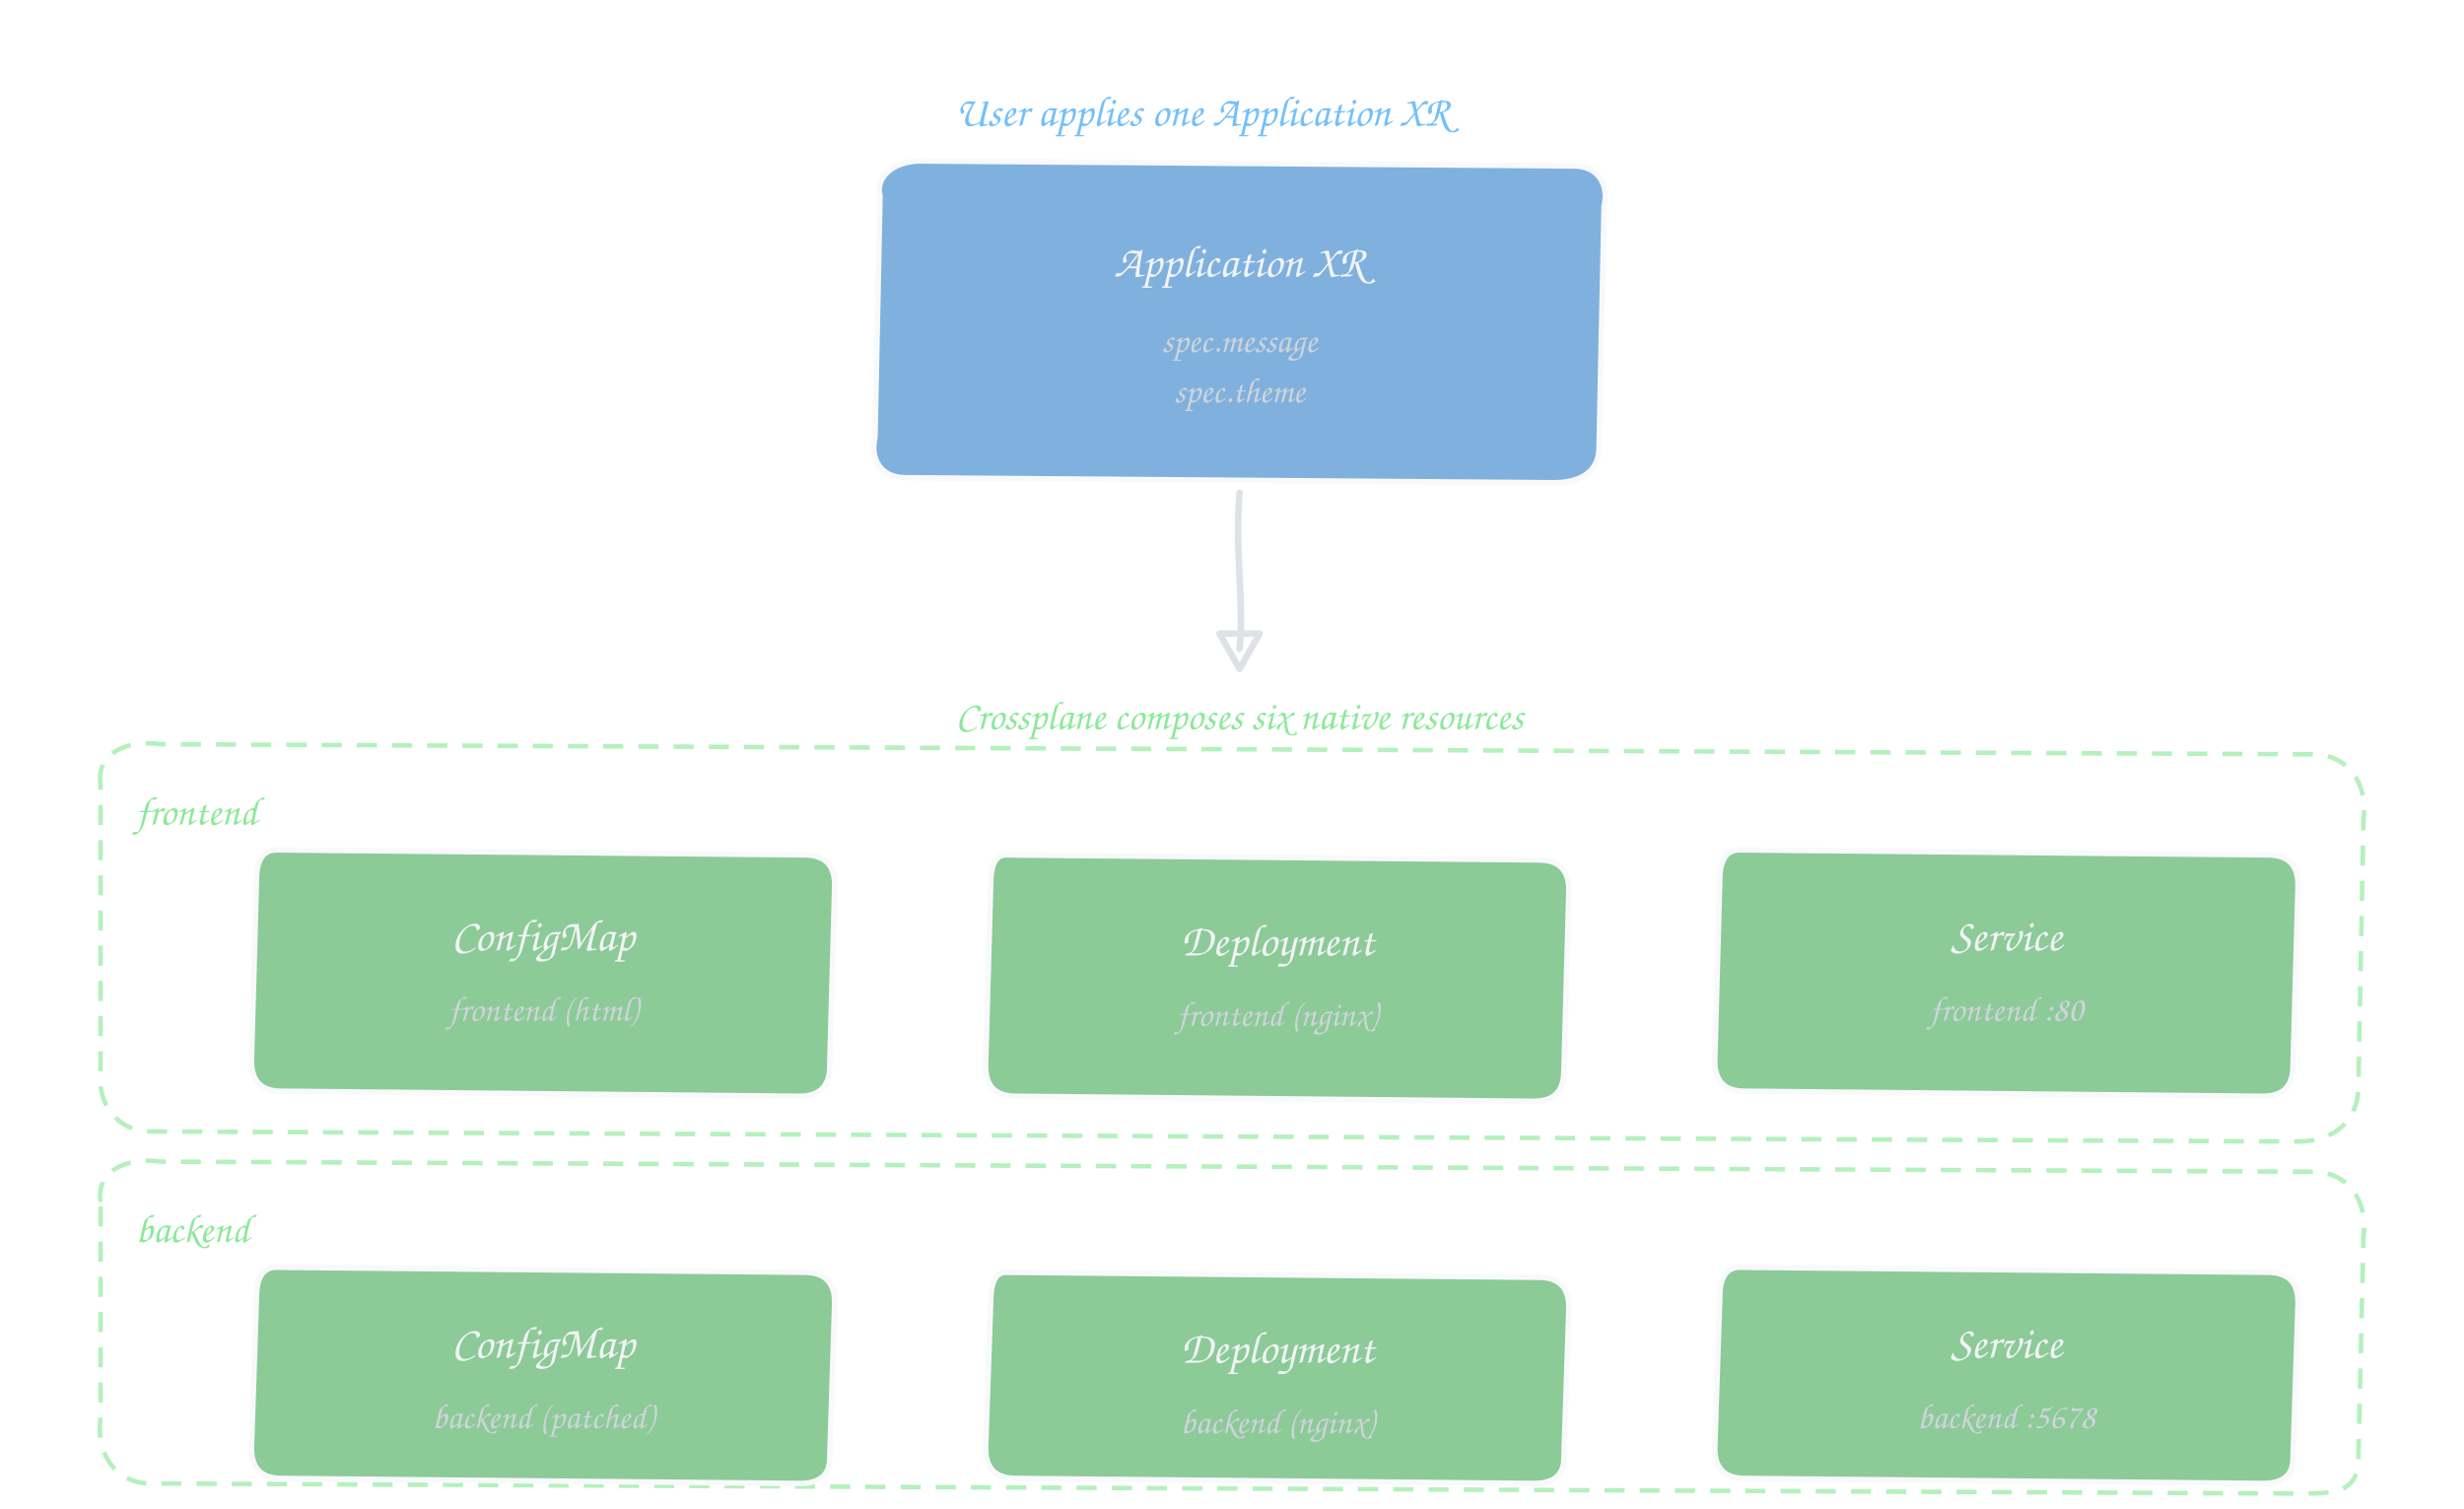
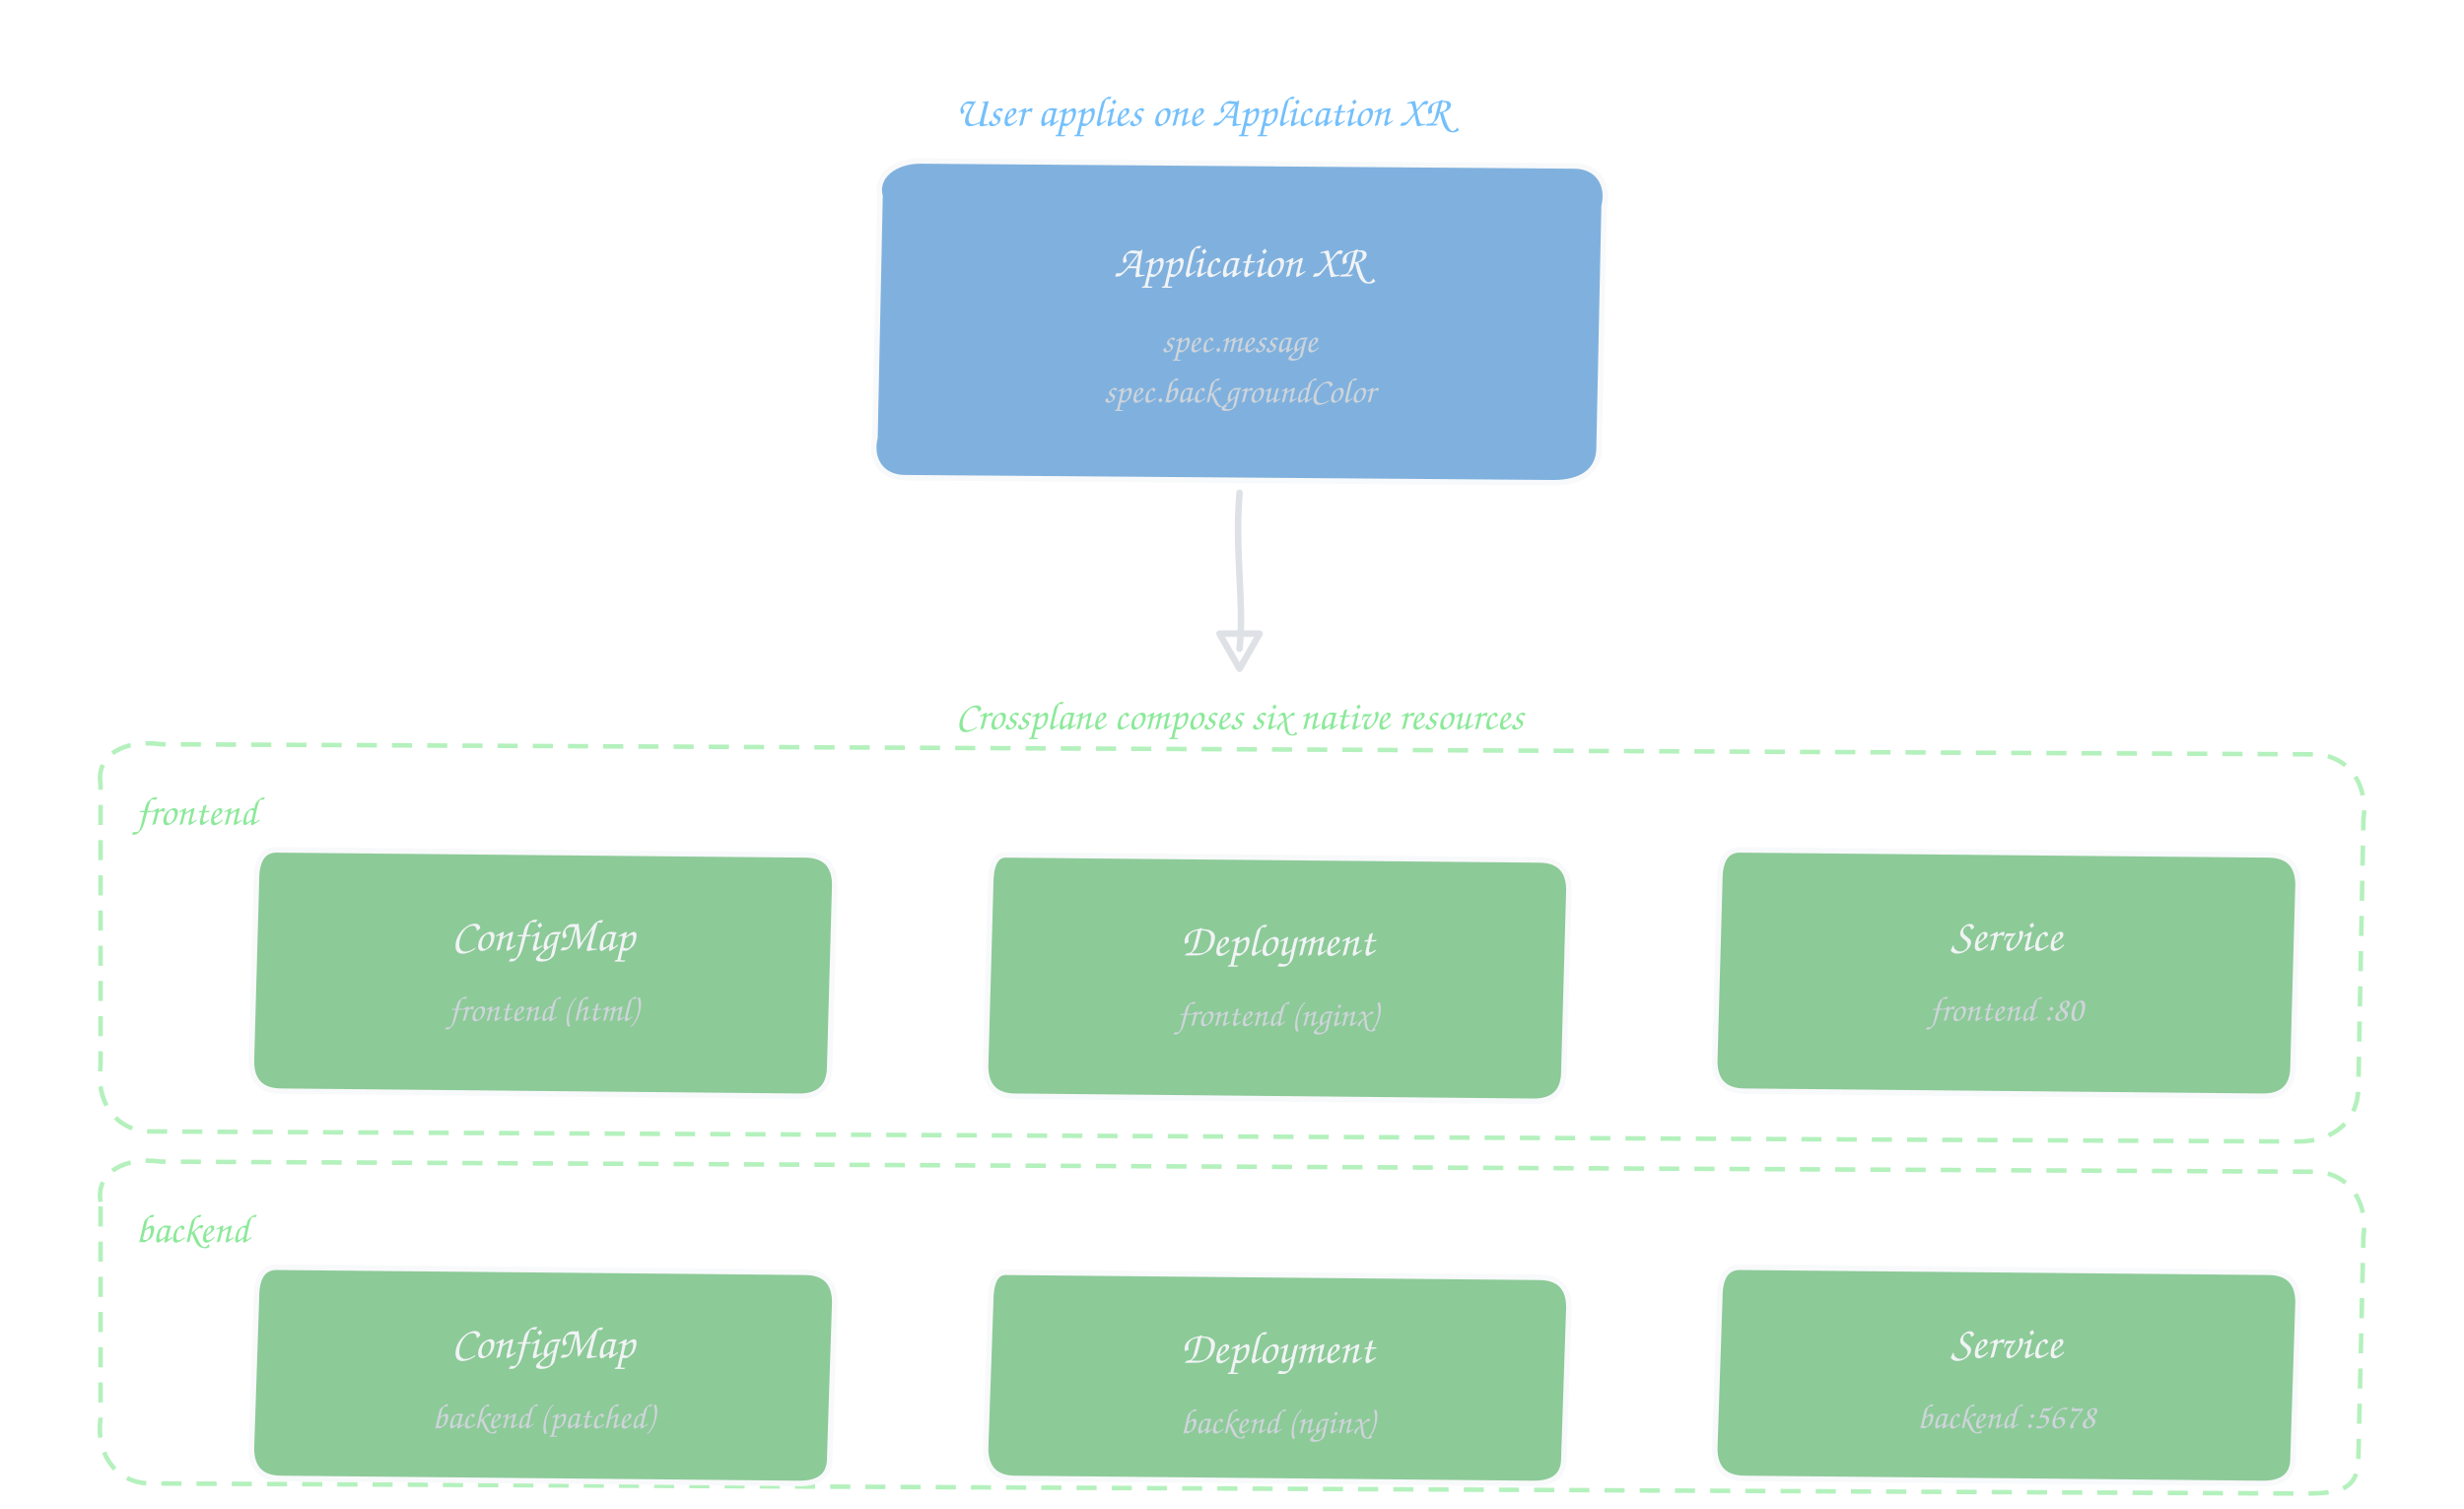
<svg xmlns="http://www.w3.org/2000/svg" viewBox="0 0 980 600" font-family="'Comic Sans MS', 'Segoe Print', 'Bradley Hand', cursive" font-size="18">
  <style>
    .label { fill: #f1f3f5; }
    .muted { fill: #ced4da; font-size: 14px; }
    .user-label  { fill: #74c0fc; font-size: 17px; font-style: italic; }
    .out-label   { fill: #8ce99a; font-size: 16px; font-style: italic; }
    .box-fill-blue   { fill: #1971c2; fill-opacity: 0.55; }
    .box-fill-green  { fill: #2f9e44; fill-opacity: 0.55; }
    .box-stroke      { stroke: #f8f9fa; stroke-width: 2.2; stroke-linejoin: round; stroke-linecap: round; }
    .arrow           { stroke: #dee2e6; stroke-width: 2.6; fill: none; stroke-linecap: round; stroke-linejoin: round; }
    .group-outline   { stroke: #8ce99a; stroke-width: 1.8; fill: none; stroke-dasharray: 8 6; opacity: 0.65; }
  </style>
  <text class="user-label" x="380" y="50">User applies one Application XR</text>
  <g>
    <path class="box-fill-blue box-stroke" d="M 350 78              C 348 70, 356 64, 366 64              L 626 66              C 636 66, 640 74, 638 82              L 636 178              C 636 188, 628 192, 618 192              L 360 190              C 350 190, 346 182, 348 174 Z" />
    <text class="label" text-anchor="middle" x="493" y="110">Application XR</text>
    <text class="muted" text-anchor="middle" x="493" y="140">spec.message</text>
-     <text class="muted" text-anchor="middle" x="493" y="160">spec.theme</text>
+     <text class="muted" text-anchor="middle" x="493" y="160">spec.backgroundColor</text>
  </g>
  <path class="arrow" d="M 493 196 C 491 220, 495 240, 493 258" />
  <polygon class="arrow" fill="#dee2e6" points="493,266 485,252 501,252" />
  <text class="out-label" text-anchor="middle" x="493" y="290">Crossplane composes six native resources</text>
  <path class="group-outline" d="M 40 312            C 38 300, 50 294, 64 296            L 920 300            C 934 300, 942 312, 940 326            L 938 432            C 938 446, 928 454, 914 454            L 60 450            C 46 450, 38 438, 40 424 Z" />
  <text class="out-label" x="54" y="328">frontend</text>
  <path class="group-outline" d="M 40 478            C 38 466, 50 460, 64 462            L 920 466            C 934 466, 942 478, 940 492            L 938 580            C 938 594, 928 594, 914 594            L 60 590            C 46 590, 38 578, 40 564 Z" />
  <text class="out-label" x="54" y="494">backend</text>
  <g>
    <path class="box-fill-green box-stroke" d="M 110 338 L 320 340 Q 332 340 332 352 L 330 424 Q 330 436 318 436 L 112 434 Q 100 434 100 422 L 102 350 Q 102 338 110 338 Z" />
    <text class="label" text-anchor="middle" x="216" y="378">ConfigMap</text>
    <text class="muted" text-anchor="middle" x="216" y="406">frontend (html)</text>
  </g>
  <g>
    <path class="box-fill-green box-stroke" d="M 400 340 L 612 342 Q 624 342 624 354 L 622 426 Q 622 438 610 438 L 404 436 Q 392 436 392 424 L 394 352 Q 394 340 400 340 Z" />
    <text class="label" text-anchor="middle" x="508" y="380">Deployment</text>
    <text class="muted" text-anchor="middle" x="508" y="408">frontend (nginx)</text>
  </g>
  <g>
    <path class="box-fill-green box-stroke" d="M 692 338 L 902 340 Q 914 340 914 352 L 912 424 Q 912 436 900 436 L 694 434 Q 682 434 682 422 L 684 350 Q 684 338 692 338 Z" />
    <text class="label" text-anchor="middle" x="798" y="378">Service</text>
    <text class="muted" text-anchor="middle" x="798" y="406">frontend :80</text>
  </g>
  <g>
    <path class="box-fill-green box-stroke" d="M 110 504 L 320 506 Q 332 506 332 518 L 330 580 Q 330 590 318 590 L 112 588 Q 100 588 100 576 L 102 516 Q 102 504 110 504 Z" />
    <text class="label" text-anchor="middle" x="216" y="540">ConfigMap</text>
    <text class="muted" text-anchor="middle" x="216" y="568">backend (patched)</text>
  </g>
  <g>
    <path class="box-fill-green box-stroke" d="M 400 506 L 612 508 Q 624 508 624 520 L 622 580 Q 622 590 610 590 L 404 588 Q 392 588 392 576 L 394 518 Q 394 506 400 506 Z" />
    <text class="label" text-anchor="middle" x="508" y="542">Deployment</text>
    <text class="muted" text-anchor="middle" x="508" y="570">backend (nginx)</text>
  </g>
  <g>
    <path class="box-fill-green box-stroke" d="M 692 504 L 902 506 Q 914 506 914 518 L 912 580 Q 912 590 900 590 L 694 588 Q 682 588 682 576 L 684 516 Q 684 504 692 504 Z" />
    <text class="label" text-anchor="middle" x="798" y="540">Service</text>
    <text class="muted" text-anchor="middle" x="798" y="568">backend :5678</text>
  </g>
</svg>
